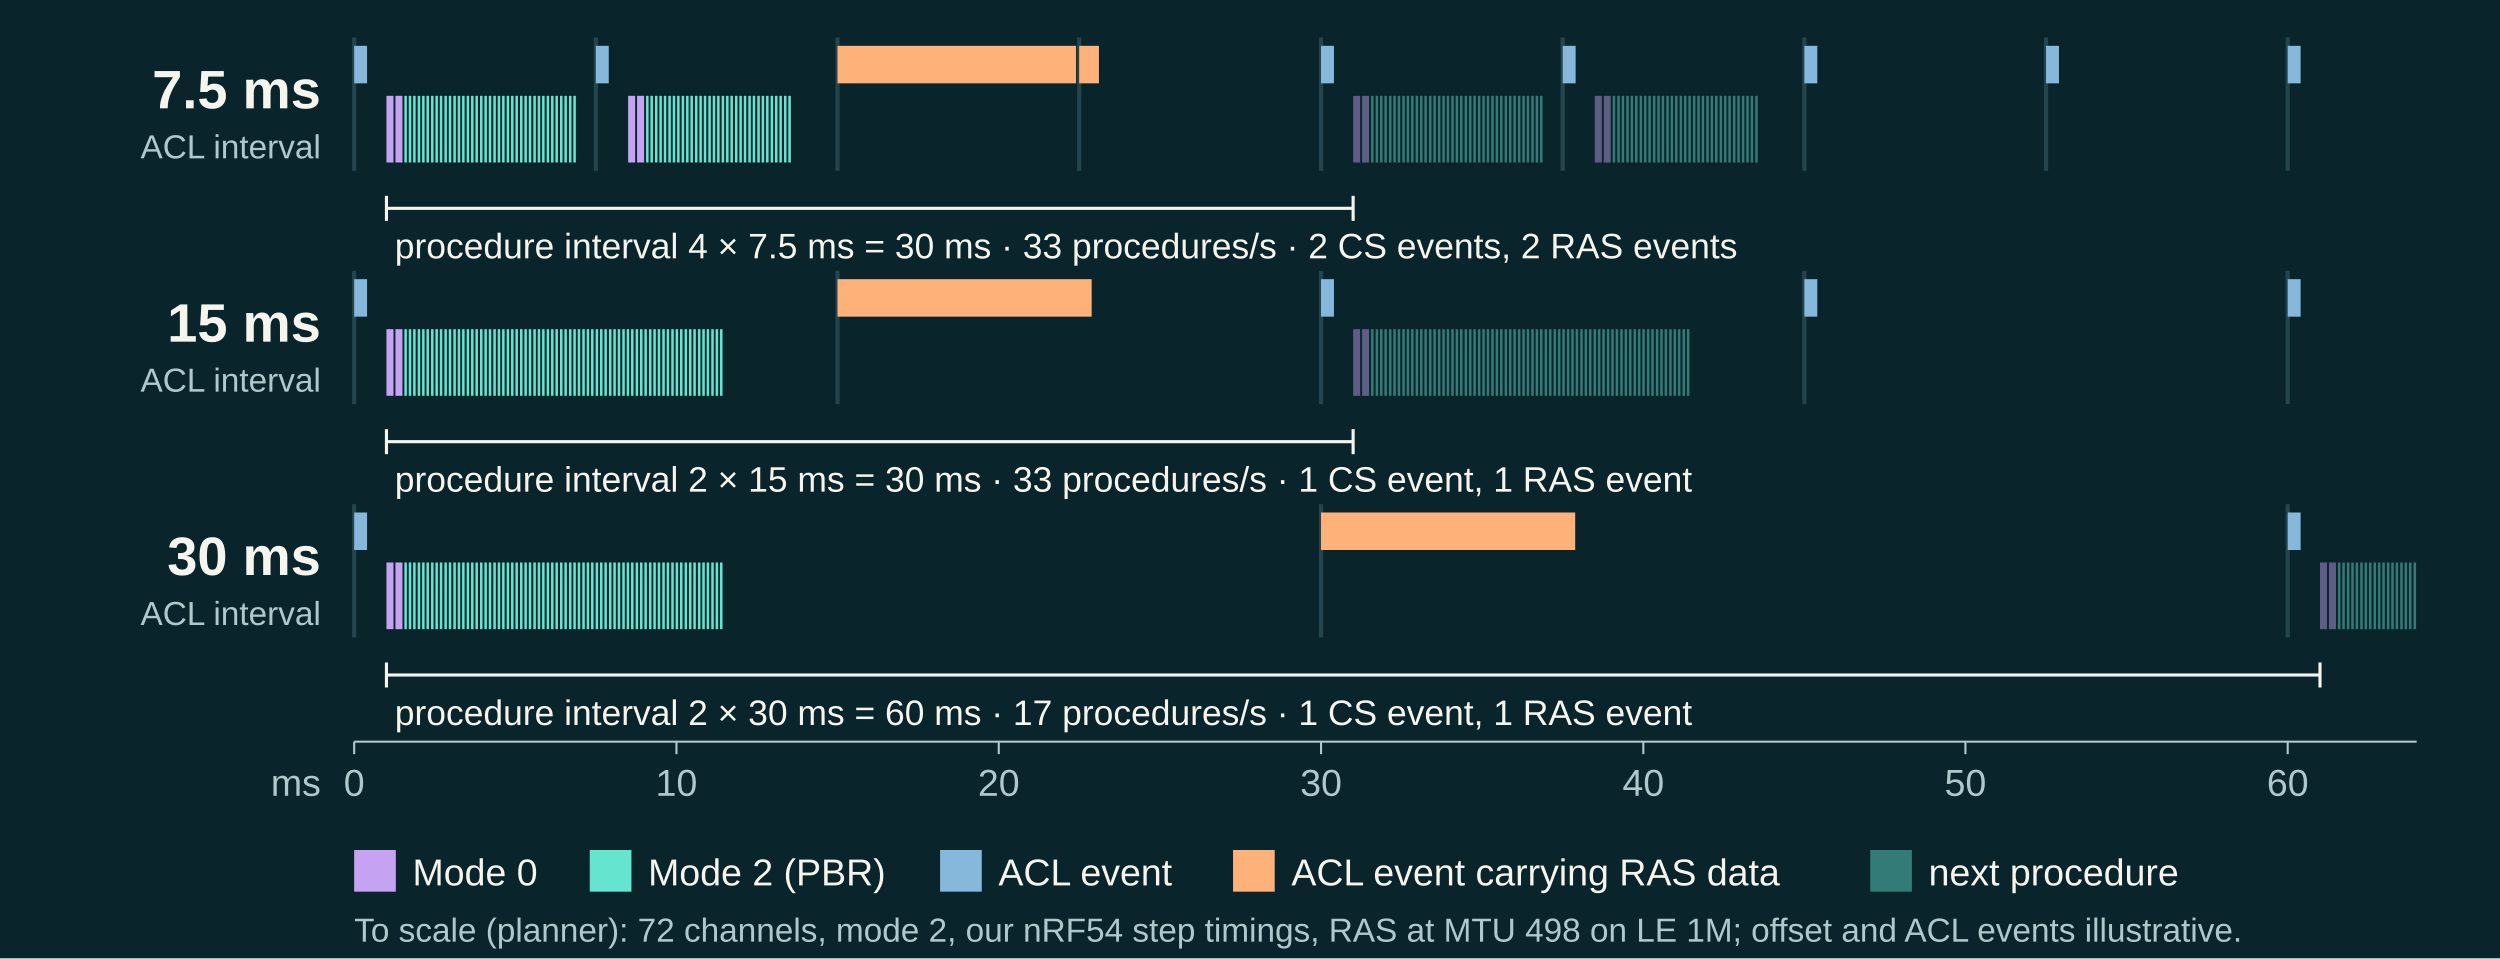
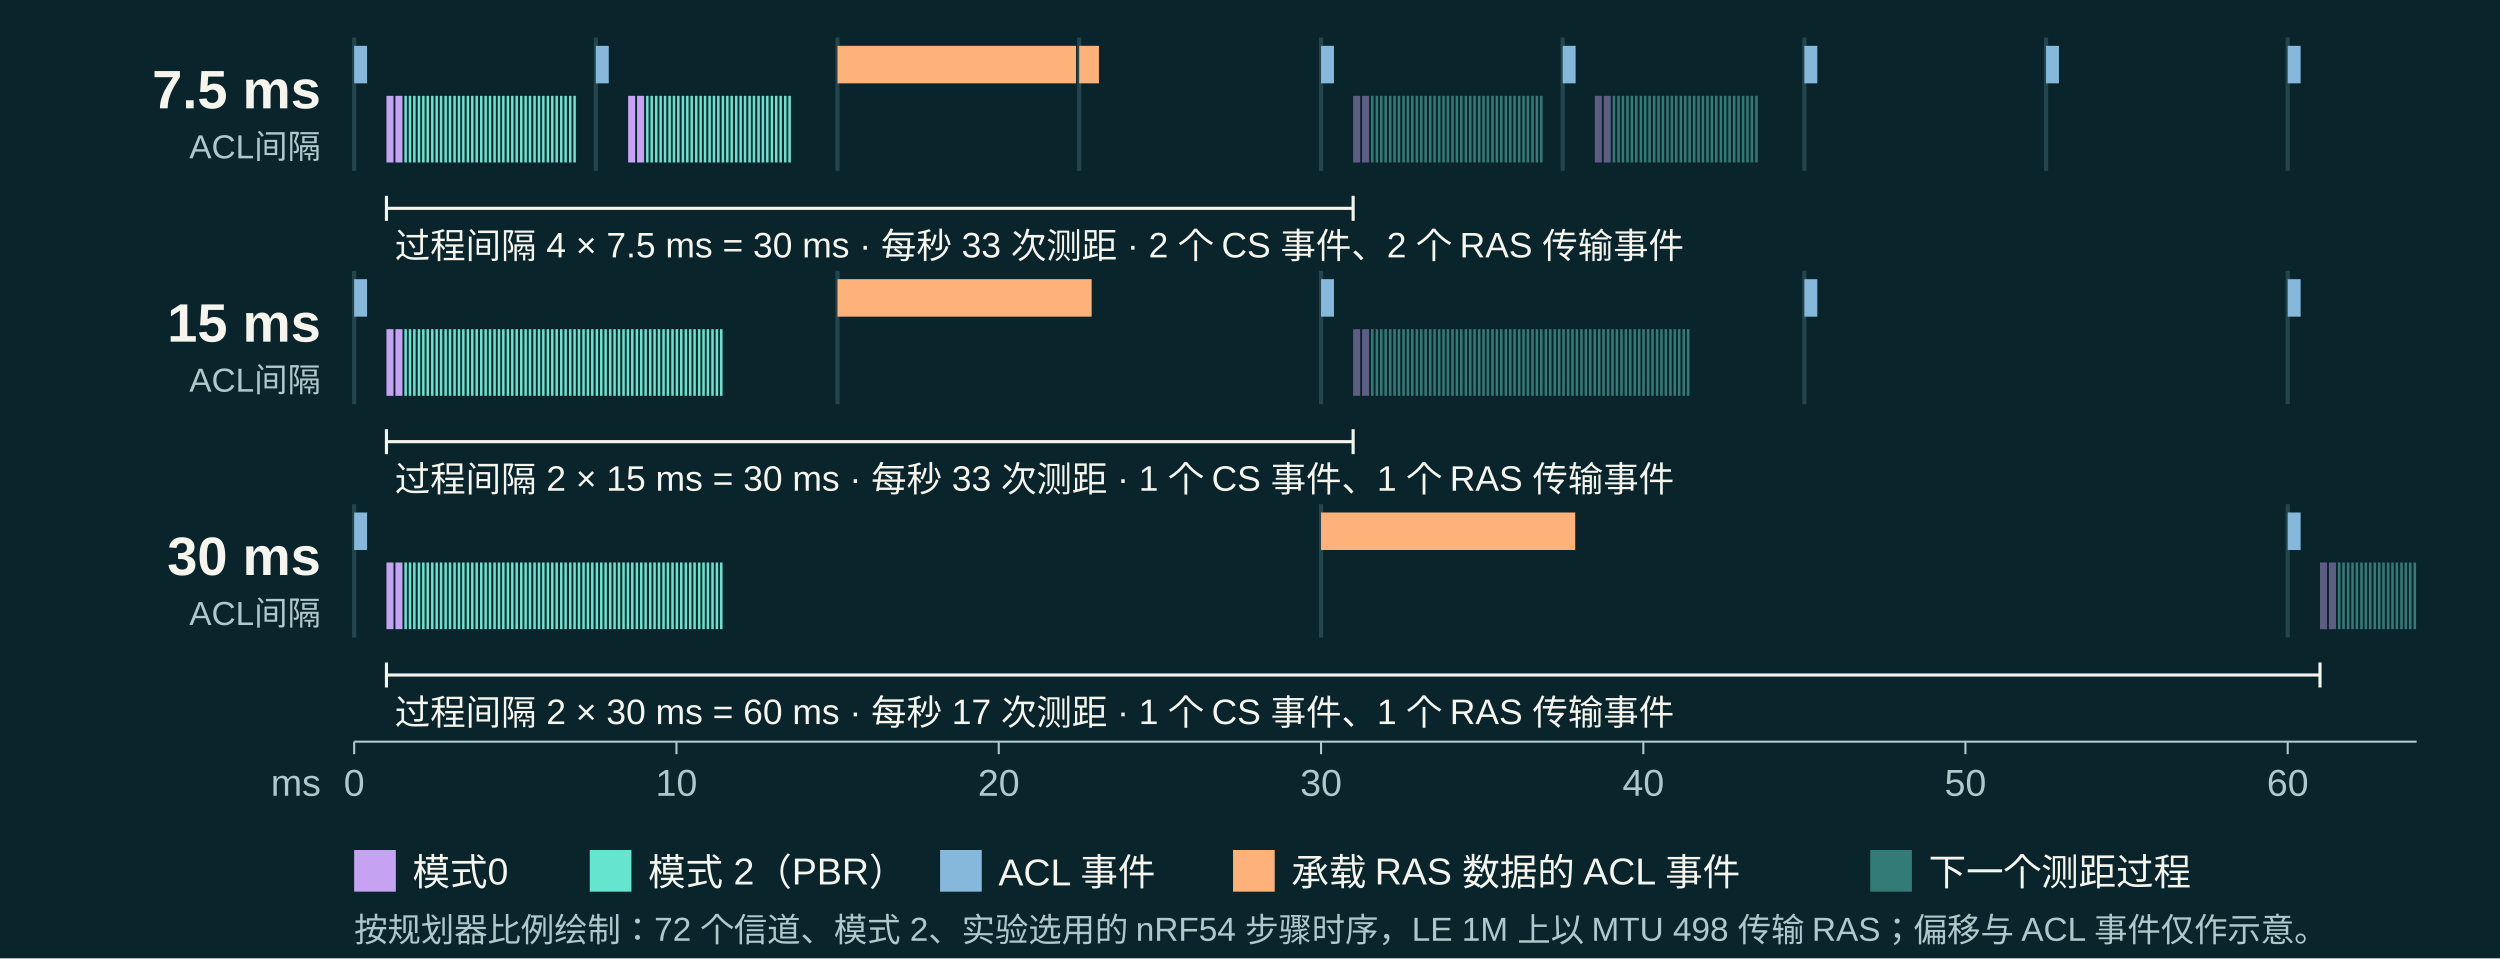
<svg xmlns="http://www.w3.org/2000/svg" width="1200" height="460" viewBox="0 0 1200 460" font-family="Arial, Helvetica, sans-serif">
  <rect width="100%" height="100%" fill="#09242b" />
  <text x="154" y="52" text-anchor="end" font-size="26" font-weight="bold" fill="#f5f5ed">7.5 ms</text>
-   <text x="154" y="76" text-anchor="end" font-size="16" fill="#afc8cb">ACL interval</text>
+   <text x="154" y="76" text-anchor="end" font-size="16" fill="#afc8cb">ACL间隔</text>
  <line x1="170.0" y1="18" x2="170.0" y2="82" stroke="#24454d" stroke-width="2" />
  <rect x="170.0" y="22" width="6.2" height="18" fill="#86b8dc" />
  <line x1="286.0" y1="18" x2="286.0" y2="82" stroke="#24454d" stroke-width="2" />
  <rect x="286.0" y="22" width="6.2" height="18" fill="#86b8dc" />
  <line x1="402.0" y1="18" x2="402.0" y2="82" stroke="#24454d" stroke-width="2" />
  <rect x="402.0" y="22" width="114.5" height="18" fill="#ffb17a" />
  <line x1="518.0" y1="18" x2="518.0" y2="82" stroke="#24454d" stroke-width="2" />
  <rect x="518.0" y="22" width="9.5" height="18" fill="#ffb17a" />
  <line x1="634.1" y1="18" x2="634.1" y2="82" stroke="#24454d" stroke-width="2" />
  <rect x="634.1" y="22" width="6.2" height="18" fill="#86b8dc" />
  <line x1="750.1" y1="18" x2="750.1" y2="82" stroke="#24454d" stroke-width="2" />
  <rect x="750.1" y="22" width="6.2" height="18" fill="#86b8dc" />
  <line x1="866.1" y1="18" x2="866.1" y2="82" stroke="#24454d" stroke-width="2" />
  <rect x="866.1" y="22" width="6.2" height="18" fill="#86b8dc" />
  <line x1="982.1" y1="18" x2="982.1" y2="82" stroke="#24454d" stroke-width="2" />
  <rect x="982.1" y="22" width="6.2" height="18" fill="#86b8dc" />
  <line x1="1098.1" y1="18" x2="1098.1" y2="82" stroke="#24454d" stroke-width="2" />
  <rect x="1098.1" y="22" width="6.2" height="18" fill="#86b8dc" />
  <rect x="185.5" y="46" width="3.37" height="32" fill="#c5a3f2" opacity="1" />
  <rect x="189.8" y="46" width="3.37" height="32" fill="#c5a3f2" opacity="1" />
  <rect x="194.1" y="46" width="1.21" height="32" fill="#65e4d0" opacity="1" />
  <rect x="196.2" y="46" width="1.21" height="32" fill="#65e4d0" opacity="1" />
  <rect x="198.3" y="46" width="1.21" height="32" fill="#65e4d0" opacity="1" />
  <rect x="200.5" y="46" width="1.21" height="32" fill="#65e4d0" opacity="1" />
  <rect x="202.6" y="46" width="1.21" height="32" fill="#65e4d0" opacity="1" />
  <rect x="204.7" y="46" width="1.21" height="32" fill="#65e4d0" opacity="1" />
  <rect x="206.9" y="46" width="1.21" height="32" fill="#65e4d0" opacity="1" />
  <rect x="209.0" y="46" width="1.21" height="32" fill="#65e4d0" opacity="1" />
  <rect x="211.1" y="46" width="1.21" height="32" fill="#65e4d0" opacity="1" />
  <rect x="213.3" y="46" width="1.21" height="32" fill="#65e4d0" opacity="1" />
  <rect x="215.4" y="46" width="1.21" height="32" fill="#65e4d0" opacity="1" />
  <rect x="217.6" y="46" width="1.21" height="32" fill="#65e4d0" opacity="1" />
  <rect x="219.7" y="46" width="1.21" height="32" fill="#65e4d0" opacity="1" />
  <rect x="221.8" y="46" width="1.21" height="32" fill="#65e4d0" opacity="1" />
  <rect x="224.0" y="46" width="1.21" height="32" fill="#65e4d0" opacity="1" />
  <rect x="226.1" y="46" width="1.21" height="32" fill="#65e4d0" opacity="1" />
  <rect x="228.2" y="46" width="1.21" height="32" fill="#65e4d0" opacity="1" />
  <rect x="230.4" y="46" width="1.21" height="32" fill="#65e4d0" opacity="1" />
  <rect x="232.5" y="46" width="1.21" height="32" fill="#65e4d0" opacity="1" />
  <rect x="234.6" y="46" width="1.21" height="32" fill="#65e4d0" opacity="1" />
  <rect x="236.8" y="46" width="1.21" height="32" fill="#65e4d0" opacity="1" />
  <rect x="238.9" y="46" width="1.21" height="32" fill="#65e4d0" opacity="1" />
  <rect x="241.0" y="46" width="1.21" height="32" fill="#65e4d0" opacity="1" />
  <rect x="243.2" y="46" width="1.21" height="32" fill="#65e4d0" opacity="1" />
  <rect x="245.3" y="46" width="1.21" height="32" fill="#65e4d0" opacity="1" />
  <rect x="247.4" y="46" width="1.21" height="32" fill="#65e4d0" opacity="1" />
  <rect x="249.6" y="46" width="1.21" height="32" fill="#65e4d0" opacity="1" />
  <rect x="251.7" y="46" width="1.21" height="32" fill="#65e4d0" opacity="1" />
  <rect x="253.8" y="46" width="1.21" height="32" fill="#65e4d0" opacity="1" />
  <rect x="256.0" y="46" width="1.21" height="32" fill="#65e4d0" opacity="1" />
  <rect x="258.1" y="46" width="1.21" height="32" fill="#65e4d0" opacity="1" />
  <rect x="260.2" y="46" width="1.21" height="32" fill="#65e4d0" opacity="1" />
  <rect x="262.4" y="46" width="1.21" height="32" fill="#65e4d0" opacity="1" />
  <rect x="264.5" y="46" width="1.21" height="32" fill="#65e4d0" opacity="1" />
  <rect x="266.6" y="46" width="1.21" height="32" fill="#65e4d0" opacity="1" />
  <rect x="268.8" y="46" width="1.21" height="32" fill="#65e4d0" opacity="1" />
  <rect x="270.9" y="46" width="1.21" height="32" fill="#65e4d0" opacity="1" />
  <rect x="273.1" y="46" width="1.21" height="32" fill="#65e4d0" opacity="1" />
  <rect x="275.2" y="46" width="1.21" height="32" fill="#65e4d0" opacity="1" />
  <rect x="301.5" y="46" width="3.37" height="32" fill="#c5a3f2" opacity="1" />
  <rect x="305.8" y="46" width="3.37" height="32" fill="#c5a3f2" opacity="1" />
  <rect x="310.1" y="46" width="1.21" height="32" fill="#65e4d0" opacity="1" />
  <rect x="312.2" y="46" width="1.21" height="32" fill="#65e4d0" opacity="1" />
  <rect x="314.4" y="46" width="1.21" height="32" fill="#65e4d0" opacity="1" />
  <rect x="316.5" y="46" width="1.21" height="32" fill="#65e4d0" opacity="1" />
  <rect x="318.6" y="46" width="1.21" height="32" fill="#65e4d0" opacity="1" />
  <rect x="320.8" y="46" width="1.21" height="32" fill="#65e4d0" opacity="1" />
  <rect x="322.9" y="46" width="1.21" height="32" fill="#65e4d0" opacity="1" />
  <rect x="325.0" y="46" width="1.21" height="32" fill="#65e4d0" opacity="1" />
  <rect x="327.2" y="46" width="1.21" height="32" fill="#65e4d0" opacity="1" />
  <rect x="329.3" y="46" width="1.21" height="32" fill="#65e4d0" opacity="1" />
  <rect x="331.4" y="46" width="1.21" height="32" fill="#65e4d0" opacity="1" />
  <rect x="333.6" y="46" width="1.21" height="32" fill="#65e4d0" opacity="1" />
  <rect x="335.7" y="46" width="1.21" height="32" fill="#65e4d0" opacity="1" />
  <rect x="337.8" y="46" width="1.21" height="32" fill="#65e4d0" opacity="1" />
  <rect x="340.0" y="46" width="1.21" height="32" fill="#65e4d0" opacity="1" />
  <rect x="342.1" y="46" width="1.21" height="32" fill="#65e4d0" opacity="1" />
  <rect x="344.2" y="46" width="1.21" height="32" fill="#65e4d0" opacity="1" />
  <rect x="346.4" y="46" width="1.21" height="32" fill="#65e4d0" opacity="1" />
  <rect x="348.5" y="46" width="1.21" height="32" fill="#65e4d0" opacity="1" />
  <rect x="350.6" y="46" width="1.21" height="32" fill="#65e4d0" opacity="1" />
  <rect x="352.8" y="46" width="1.21" height="32" fill="#65e4d0" opacity="1" />
  <rect x="354.9" y="46" width="1.21" height="32" fill="#65e4d0" opacity="1" />
  <rect x="357.0" y="46" width="1.21" height="32" fill="#65e4d0" opacity="1" />
  <rect x="359.2" y="46" width="1.21" height="32" fill="#65e4d0" opacity="1" />
  <rect x="361.3" y="46" width="1.21" height="32" fill="#65e4d0" opacity="1" />
  <rect x="363.5" y="46" width="1.21" height="32" fill="#65e4d0" opacity="1" />
  <rect x="365.6" y="46" width="1.21" height="32" fill="#65e4d0" opacity="1" />
  <rect x="367.7" y="46" width="1.21" height="32" fill="#65e4d0" opacity="1" />
  <rect x="369.9" y="46" width="1.21" height="32" fill="#65e4d0" opacity="1" />
  <rect x="372.0" y="46" width="1.21" height="32" fill="#65e4d0" opacity="1" />
  <rect x="374.1" y="46" width="1.21" height="32" fill="#65e4d0" opacity="1" />
  <rect x="376.3" y="46" width="1.21" height="32" fill="#65e4d0" opacity="1" />
  <rect x="378.4" y="46" width="1.21" height="32" fill="#65e4d0" opacity="1" />
  <rect x="649.5" y="46" width="3.37" height="32" fill="#c5a3f2" opacity="0.45" />
  <rect x="653.8" y="46" width="3.37" height="32" fill="#c5a3f2" opacity="0.45" />
  <rect x="658.1" y="46" width="1.21" height="32" fill="#65e4d0" opacity="0.45" />
  <rect x="660.3" y="46" width="1.21" height="32" fill="#65e4d0" opacity="0.45" />
  <rect x="662.4" y="46" width="1.21" height="32" fill="#65e4d0" opacity="0.45" />
  <rect x="664.5" y="46" width="1.21" height="32" fill="#65e4d0" opacity="0.45" />
  <rect x="666.7" y="46" width="1.21" height="32" fill="#65e4d0" opacity="0.45" />
  <rect x="668.8" y="46" width="1.21" height="32" fill="#65e4d0" opacity="0.45" />
  <rect x="670.9" y="46" width="1.21" height="32" fill="#65e4d0" opacity="0.45" />
  <rect x="673.1" y="46" width="1.21" height="32" fill="#65e4d0" opacity="0.45" />
  <rect x="675.2" y="46" width="1.21" height="32" fill="#65e4d0" opacity="0.45" />
  <rect x="677.3" y="46" width="1.21" height="32" fill="#65e4d0" opacity="0.45" />
  <rect x="679.5" y="46" width="1.21" height="32" fill="#65e4d0" opacity="0.45" />
  <rect x="681.6" y="46" width="1.21" height="32" fill="#65e4d0" opacity="0.45" />
  <rect x="683.7" y="46" width="1.21" height="32" fill="#65e4d0" opacity="0.45" />
  <rect x="685.9" y="46" width="1.21" height="32" fill="#65e4d0" opacity="0.45" />
  <rect x="688.0" y="46" width="1.21" height="32" fill="#65e4d0" opacity="0.45" />
  <rect x="690.2" y="46" width="1.21" height="32" fill="#65e4d0" opacity="0.45" />
  <rect x="692.3" y="46" width="1.21" height="32" fill="#65e4d0" opacity="0.45" />
  <rect x="694.4" y="46" width="1.21" height="32" fill="#65e4d0" opacity="0.45" />
  <rect x="696.6" y="46" width="1.21" height="32" fill="#65e4d0" opacity="0.45" />
  <rect x="698.7" y="46" width="1.21" height="32" fill="#65e4d0" opacity="0.45" />
  <rect x="700.8" y="46" width="1.21" height="32" fill="#65e4d0" opacity="0.45" />
  <rect x="703.0" y="46" width="1.21" height="32" fill="#65e4d0" opacity="0.45" />
  <rect x="705.1" y="46" width="1.21" height="32" fill="#65e4d0" opacity="0.45" />
  <rect x="707.2" y="46" width="1.21" height="32" fill="#65e4d0" opacity="0.45" />
  <rect x="709.4" y="46" width="1.21" height="32" fill="#65e4d0" opacity="0.45" />
  <rect x="711.5" y="46" width="1.21" height="32" fill="#65e4d0" opacity="0.45" />
  <rect x="713.6" y="46" width="1.21" height="32" fill="#65e4d0" opacity="0.45" />
  <rect x="715.8" y="46" width="1.21" height="32" fill="#65e4d0" opacity="0.45" />
  <rect x="717.9" y="46" width="1.21" height="32" fill="#65e4d0" opacity="0.45" />
  <rect x="720.0" y="46" width="1.21" height="32" fill="#65e4d0" opacity="0.45" />
  <rect x="722.2" y="46" width="1.21" height="32" fill="#65e4d0" opacity="0.45" />
  <rect x="724.3" y="46" width="1.21" height="32" fill="#65e4d0" opacity="0.45" />
  <rect x="726.4" y="46" width="1.21" height="32" fill="#65e4d0" opacity="0.45" />
  <rect x="728.6" y="46" width="1.21" height="32" fill="#65e4d0" opacity="0.45" />
  <rect x="730.7" y="46" width="1.21" height="32" fill="#65e4d0" opacity="0.45" />
  <rect x="732.8" y="46" width="1.21" height="32" fill="#65e4d0" opacity="0.45" />
  <rect x="735.0" y="46" width="1.21" height="32" fill="#65e4d0" opacity="0.45" />
  <rect x="737.1" y="46" width="1.21" height="32" fill="#65e4d0" opacity="0.45" />
  <rect x="739.2" y="46" width="1.21" height="32" fill="#65e4d0" opacity="0.45" />
  <rect x="765.5" y="46" width="3.37" height="32" fill="#c5a3f2" opacity="0.45" />
  <rect x="769.8" y="46" width="3.37" height="32" fill="#c5a3f2" opacity="0.45" />
  <rect x="774.1" y="46" width="1.21" height="32" fill="#65e4d0" opacity="0.45" />
  <rect x="776.3" y="46" width="1.21" height="32" fill="#65e4d0" opacity="0.45" />
  <rect x="778.4" y="46" width="1.21" height="32" fill="#65e4d0" opacity="0.45" />
  <rect x="780.6" y="46" width="1.21" height="32" fill="#65e4d0" opacity="0.45" />
  <rect x="782.7" y="46" width="1.21" height="32" fill="#65e4d0" opacity="0.45" />
  <rect x="784.8" y="46" width="1.21" height="32" fill="#65e4d0" opacity="0.45" />
  <rect x="787.0" y="46" width="1.21" height="32" fill="#65e4d0" opacity="0.45" />
  <rect x="789.1" y="46" width="1.21" height="32" fill="#65e4d0" opacity="0.45" />
  <rect x="791.2" y="46" width="1.21" height="32" fill="#65e4d0" opacity="0.45" />
  <rect x="793.4" y="46" width="1.21" height="32" fill="#65e4d0" opacity="0.45" />
  <rect x="795.5" y="46" width="1.21" height="32" fill="#65e4d0" opacity="0.45" />
  <rect x="797.6" y="46" width="1.21" height="32" fill="#65e4d0" opacity="0.45" />
  <rect x="799.8" y="46" width="1.21" height="32" fill="#65e4d0" opacity="0.45" />
  <rect x="801.9" y="46" width="1.21" height="32" fill="#65e4d0" opacity="0.45" />
  <rect x="804.0" y="46" width="1.21" height="32" fill="#65e4d0" opacity="0.45" />
  <rect x="806.2" y="46" width="1.21" height="32" fill="#65e4d0" opacity="0.45" />
  <rect x="808.3" y="46" width="1.21" height="32" fill="#65e4d0" opacity="0.45" />
  <rect x="810.4" y="46" width="1.21" height="32" fill="#65e4d0" opacity="0.45" />
  <rect x="812.6" y="46" width="1.21" height="32" fill="#65e4d0" opacity="0.45" />
  <rect x="814.7" y="46" width="1.21" height="32" fill="#65e4d0" opacity="0.45" />
  <rect x="816.8" y="46" width="1.21" height="32" fill="#65e4d0" opacity="0.45" />
  <rect x="819.0" y="46" width="1.21" height="32" fill="#65e4d0" opacity="0.45" />
  <rect x="821.1" y="46" width="1.21" height="32" fill="#65e4d0" opacity="0.45" />
  <rect x="823.2" y="46" width="1.21" height="32" fill="#65e4d0" opacity="0.45" />
  <rect x="825.4" y="46" width="1.21" height="32" fill="#65e4d0" opacity="0.45" />
  <rect x="827.5" y="46" width="1.21" height="32" fill="#65e4d0" opacity="0.45" />
  <rect x="829.6" y="46" width="1.21" height="32" fill="#65e4d0" opacity="0.45" />
  <rect x="831.8" y="46" width="1.21" height="32" fill="#65e4d0" opacity="0.45" />
  <rect x="833.9" y="46" width="1.21" height="32" fill="#65e4d0" opacity="0.45" />
  <rect x="836.1" y="46" width="1.21" height="32" fill="#65e4d0" opacity="0.45" />
  <rect x="838.2" y="46" width="1.21" height="32" fill="#65e4d0" opacity="0.45" />
  <rect x="840.3" y="46" width="1.21" height="32" fill="#65e4d0" opacity="0.45" />
  <rect x="842.5" y="46" width="1.21" height="32" fill="#65e4d0" opacity="0.45" />
  <line x1="185.5" y1="100" x2="649.5" y2="100" stroke="#f5f5ed" stroke-width="1.5" />
  <line x1="185.5" y1="94" x2="185.5" y2="106" stroke="#f5f5ed" stroke-width="1.5" />
  <line x1="649.5" y1="94" x2="649.5" y2="106" stroke="#f5f5ed" stroke-width="1.5" />
-   <text x="189.5" y="124" font-size="17" fill="#f5f5ed">procedure interval 4 × 7.5 ms = 30 ms · 33 procedures/s · 2 CS events, 2 RAS events</text>
+   <text x="189.5" y="124" font-size="17" fill="#f5f5ed">过程间隔 4 × 7.5 ms = 30 ms · 每秒 33 次测距 · 2 个 CS 事件、2 个 RAS 传输事件</text>
  <text x="154" y="164" text-anchor="end" font-size="26" font-weight="bold" fill="#f5f5ed">15 ms</text>
-   <text x="154" y="188" text-anchor="end" font-size="16" fill="#afc8cb">ACL interval</text>
+   <text x="154" y="188" text-anchor="end" font-size="16" fill="#afc8cb">ACL间隔</text>
  <line x1="170.0" y1="130" x2="170.0" y2="194" stroke="#24454d" stroke-width="2" />
  <rect x="170.0" y="134" width="6.2" height="18" fill="#86b8dc" />
  <line x1="402.0" y1="130" x2="402.0" y2="194" stroke="#24454d" stroke-width="2" />
  <rect x="402.0" y="134" width="122.0" height="18" fill="#ffb17a" />
  <line x1="634.1" y1="130" x2="634.1" y2="194" stroke="#24454d" stroke-width="2" />
  <rect x="634.1" y="134" width="6.2" height="18" fill="#86b8dc" />
  <line x1="866.1" y1="130" x2="866.1" y2="194" stroke="#24454d" stroke-width="2" />
  <rect x="866.1" y="134" width="6.2" height="18" fill="#86b8dc" />
  <line x1="1098.1" y1="130" x2="1098.1" y2="194" stroke="#24454d" stroke-width="2" />
  <rect x="1098.1" y="134" width="6.2" height="18" fill="#86b8dc" />
  <rect x="185.5" y="158" width="3.37" height="32" fill="#c5a3f2" opacity="1" />
  <rect x="189.8" y="158" width="3.37" height="32" fill="#c5a3f2" opacity="1" />
  <rect x="194.1" y="158" width="1.21" height="32" fill="#65e4d0" opacity="1" />
  <rect x="196.2" y="158" width="1.21" height="32" fill="#65e4d0" opacity="1" />
  <rect x="198.3" y="158" width="1.21" height="32" fill="#65e4d0" opacity="1" />
  <rect x="200.5" y="158" width="1.21" height="32" fill="#65e4d0" opacity="1" />
  <rect x="202.6" y="158" width="1.21" height="32" fill="#65e4d0" opacity="1" />
  <rect x="204.7" y="158" width="1.21" height="32" fill="#65e4d0" opacity="1" />
  <rect x="206.9" y="158" width="1.21" height="32" fill="#65e4d0" opacity="1" />
  <rect x="209.0" y="158" width="1.21" height="32" fill="#65e4d0" opacity="1" />
  <rect x="211.1" y="158" width="1.21" height="32" fill="#65e4d0" opacity="1" />
  <rect x="213.3" y="158" width="1.21" height="32" fill="#65e4d0" opacity="1" />
  <rect x="215.4" y="158" width="1.21" height="32" fill="#65e4d0" opacity="1" />
  <rect x="217.6" y="158" width="1.21" height="32" fill="#65e4d0" opacity="1" />
  <rect x="219.7" y="158" width="1.21" height="32" fill="#65e4d0" opacity="1" />
  <rect x="221.8" y="158" width="1.21" height="32" fill="#65e4d0" opacity="1" />
  <rect x="224.0" y="158" width="1.21" height="32" fill="#65e4d0" opacity="1" />
  <rect x="226.1" y="158" width="1.21" height="32" fill="#65e4d0" opacity="1" />
  <rect x="228.2" y="158" width="1.21" height="32" fill="#65e4d0" opacity="1" />
  <rect x="230.4" y="158" width="1.21" height="32" fill="#65e4d0" opacity="1" />
  <rect x="232.5" y="158" width="1.21" height="32" fill="#65e4d0" opacity="1" />
  <rect x="234.6" y="158" width="1.21" height="32" fill="#65e4d0" opacity="1" />
  <rect x="236.8" y="158" width="1.21" height="32" fill="#65e4d0" opacity="1" />
  <rect x="238.9" y="158" width="1.21" height="32" fill="#65e4d0" opacity="1" />
  <rect x="241.0" y="158" width="1.21" height="32" fill="#65e4d0" opacity="1" />
  <rect x="243.2" y="158" width="1.21" height="32" fill="#65e4d0" opacity="1" />
  <rect x="245.3" y="158" width="1.21" height="32" fill="#65e4d0" opacity="1" />
  <rect x="247.4" y="158" width="1.21" height="32" fill="#65e4d0" opacity="1" />
  <rect x="249.6" y="158" width="1.21" height="32" fill="#65e4d0" opacity="1" />
  <rect x="251.7" y="158" width="1.21" height="32" fill="#65e4d0" opacity="1" />
  <rect x="253.8" y="158" width="1.21" height="32" fill="#65e4d0" opacity="1" />
  <rect x="256.0" y="158" width="1.21" height="32" fill="#65e4d0" opacity="1" />
  <rect x="258.1" y="158" width="1.21" height="32" fill="#65e4d0" opacity="1" />
  <rect x="260.2" y="158" width="1.21" height="32" fill="#65e4d0" opacity="1" />
  <rect x="262.4" y="158" width="1.21" height="32" fill="#65e4d0" opacity="1" />
  <rect x="264.5" y="158" width="1.21" height="32" fill="#65e4d0" opacity="1" />
  <rect x="266.6" y="158" width="1.21" height="32" fill="#65e4d0" opacity="1" />
  <rect x="268.8" y="158" width="1.21" height="32" fill="#65e4d0" opacity="1" />
  <rect x="270.9" y="158" width="1.21" height="32" fill="#65e4d0" opacity="1" />
  <rect x="273.1" y="158" width="1.21" height="32" fill="#65e4d0" opacity="1" />
  <rect x="275.2" y="158" width="1.21" height="32" fill="#65e4d0" opacity="1" />
  <rect x="277.3" y="158" width="1.21" height="32" fill="#65e4d0" opacity="1" />
  <rect x="279.5" y="158" width="1.21" height="32" fill="#65e4d0" opacity="1" />
  <rect x="281.6" y="158" width="1.21" height="32" fill="#65e4d0" opacity="1" />
  <rect x="283.7" y="158" width="1.21" height="32" fill="#65e4d0" opacity="1" />
  <rect x="285.9" y="158" width="1.21" height="32" fill="#65e4d0" opacity="1" />
  <rect x="288.0" y="158" width="1.21" height="32" fill="#65e4d0" opacity="1" />
  <rect x="290.1" y="158" width="1.21" height="32" fill="#65e4d0" opacity="1" />
  <rect x="292.3" y="158" width="1.21" height="32" fill="#65e4d0" opacity="1" />
  <rect x="294.4" y="158" width="1.21" height="32" fill="#65e4d0" opacity="1" />
  <rect x="296.5" y="158" width="1.21" height="32" fill="#65e4d0" opacity="1" />
  <rect x="298.7" y="158" width="1.21" height="32" fill="#65e4d0" opacity="1" />
  <rect x="300.8" y="158" width="1.21" height="32" fill="#65e4d0" opacity="1" />
  <rect x="302.9" y="158" width="1.21" height="32" fill="#65e4d0" opacity="1" />
  <rect x="305.1" y="158" width="1.21" height="32" fill="#65e4d0" opacity="1" />
  <rect x="307.2" y="158" width="1.21" height="32" fill="#65e4d0" opacity="1" />
  <rect x="309.3" y="158" width="1.21" height="32" fill="#65e4d0" opacity="1" />
  <rect x="311.5" y="158" width="1.21" height="32" fill="#65e4d0" opacity="1" />
  <rect x="313.6" y="158" width="1.21" height="32" fill="#65e4d0" opacity="1" />
  <rect x="315.7" y="158" width="1.21" height="32" fill="#65e4d0" opacity="1" />
  <rect x="317.9" y="158" width="1.21" height="32" fill="#65e4d0" opacity="1" />
  <rect x="320.0" y="158" width="1.21" height="32" fill="#65e4d0" opacity="1" />
  <rect x="322.2" y="158" width="1.21" height="32" fill="#65e4d0" opacity="1" />
  <rect x="324.3" y="158" width="1.21" height="32" fill="#65e4d0" opacity="1" />
  <rect x="326.4" y="158" width="1.21" height="32" fill="#65e4d0" opacity="1" />
  <rect x="328.6" y="158" width="1.21" height="32" fill="#65e4d0" opacity="1" />
  <rect x="330.7" y="158" width="1.21" height="32" fill="#65e4d0" opacity="1" />
  <rect x="332.8" y="158" width="1.21" height="32" fill="#65e4d0" opacity="1" />
  <rect x="335.0" y="158" width="1.21" height="32" fill="#65e4d0" opacity="1" />
  <rect x="337.1" y="158" width="1.21" height="32" fill="#65e4d0" opacity="1" />
  <rect x="339.2" y="158" width="1.21" height="32" fill="#65e4d0" opacity="1" />
  <rect x="341.4" y="158" width="1.21" height="32" fill="#65e4d0" opacity="1" />
  <rect x="343.5" y="158" width="1.21" height="32" fill="#65e4d0" opacity="1" />
  <rect x="345.6" y="158" width="1.21" height="32" fill="#65e4d0" opacity="1" />
  <rect x="649.5" y="158" width="3.37" height="32" fill="#c5a3f2" opacity="0.45" />
  <rect x="653.8" y="158" width="3.37" height="32" fill="#c5a3f2" opacity="0.45" />
  <rect x="658.1" y="158" width="1.21" height="32" fill="#65e4d0" opacity="0.45" />
  <rect x="660.3" y="158" width="1.21" height="32" fill="#65e4d0" opacity="0.45" />
  <rect x="662.4" y="158" width="1.21" height="32" fill="#65e4d0" opacity="0.45" />
  <rect x="664.5" y="158" width="1.21" height="32" fill="#65e4d0" opacity="0.45" />
  <rect x="666.7" y="158" width="1.21" height="32" fill="#65e4d0" opacity="0.45" />
  <rect x="668.8" y="158" width="1.21" height="32" fill="#65e4d0" opacity="0.45" />
  <rect x="670.9" y="158" width="1.21" height="32" fill="#65e4d0" opacity="0.45" />
  <rect x="673.1" y="158" width="1.21" height="32" fill="#65e4d0" opacity="0.45" />
  <rect x="675.2" y="158" width="1.21" height="32" fill="#65e4d0" opacity="0.45" />
  <rect x="677.3" y="158" width="1.21" height="32" fill="#65e4d0" opacity="0.45" />
  <rect x="679.5" y="158" width="1.21" height="32" fill="#65e4d0" opacity="0.45" />
  <rect x="681.6" y="158" width="1.21" height="32" fill="#65e4d0" opacity="0.45" />
  <rect x="683.7" y="158" width="1.21" height="32" fill="#65e4d0" opacity="0.45" />
  <rect x="685.9" y="158" width="1.21" height="32" fill="#65e4d0" opacity="0.45" />
  <rect x="688.0" y="158" width="1.21" height="32" fill="#65e4d0" opacity="0.45" />
  <rect x="690.2" y="158" width="1.21" height="32" fill="#65e4d0" opacity="0.45" />
  <rect x="692.3" y="158" width="1.21" height="32" fill="#65e4d0" opacity="0.45" />
  <rect x="694.4" y="158" width="1.21" height="32" fill="#65e4d0" opacity="0.45" />
  <rect x="696.6" y="158" width="1.21" height="32" fill="#65e4d0" opacity="0.45" />
  <rect x="698.7" y="158" width="1.21" height="32" fill="#65e4d0" opacity="0.45" />
  <rect x="700.8" y="158" width="1.21" height="32" fill="#65e4d0" opacity="0.45" />
  <rect x="703.0" y="158" width="1.21" height="32" fill="#65e4d0" opacity="0.45" />
  <rect x="705.1" y="158" width="1.21" height="32" fill="#65e4d0" opacity="0.45" />
  <rect x="707.2" y="158" width="1.21" height="32" fill="#65e4d0" opacity="0.45" />
  <rect x="709.4" y="158" width="1.21" height="32" fill="#65e4d0" opacity="0.45" />
  <rect x="711.5" y="158" width="1.21" height="32" fill="#65e4d0" opacity="0.45" />
  <rect x="713.6" y="158" width="1.21" height="32" fill="#65e4d0" opacity="0.45" />
  <rect x="715.8" y="158" width="1.21" height="32" fill="#65e4d0" opacity="0.45" />
  <rect x="717.9" y="158" width="1.21" height="32" fill="#65e4d0" opacity="0.45" />
  <rect x="720.0" y="158" width="1.21" height="32" fill="#65e4d0" opacity="0.45" />
  <rect x="722.2" y="158" width="1.21" height="32" fill="#65e4d0" opacity="0.45" />
  <rect x="724.3" y="158" width="1.21" height="32" fill="#65e4d0" opacity="0.45" />
  <rect x="726.4" y="158" width="1.21" height="32" fill="#65e4d0" opacity="0.45" />
  <rect x="728.6" y="158" width="1.21" height="32" fill="#65e4d0" opacity="0.45" />
  <rect x="730.7" y="158" width="1.21" height="32" fill="#65e4d0" opacity="0.45" />
  <rect x="732.8" y="158" width="1.21" height="32" fill="#65e4d0" opacity="0.45" />
  <rect x="735.0" y="158" width="1.21" height="32" fill="#65e4d0" opacity="0.45" />
  <rect x="737.1" y="158" width="1.21" height="32" fill="#65e4d0" opacity="0.45" />
  <rect x="739.2" y="158" width="1.21" height="32" fill="#65e4d0" opacity="0.45" />
  <rect x="741.4" y="158" width="1.21" height="32" fill="#65e4d0" opacity="0.45" />
  <rect x="743.5" y="158" width="1.21" height="32" fill="#65e4d0" opacity="0.45" />
  <rect x="745.7" y="158" width="1.21" height="32" fill="#65e4d0" opacity="0.45" />
  <rect x="747.8" y="158" width="1.21" height="32" fill="#65e4d0" opacity="0.45" />
  <rect x="749.9" y="158" width="1.21" height="32" fill="#65e4d0" opacity="0.45" />
  <rect x="752.1" y="158" width="1.21" height="32" fill="#65e4d0" opacity="0.45" />
  <rect x="754.2" y="158" width="1.21" height="32" fill="#65e4d0" opacity="0.45" />
  <rect x="756.3" y="158" width="1.21" height="32" fill="#65e4d0" opacity="0.45" />
  <rect x="758.5" y="158" width="1.21" height="32" fill="#65e4d0" opacity="0.45" />
  <rect x="760.6" y="158" width="1.21" height="32" fill="#65e4d0" opacity="0.45" />
  <rect x="762.7" y="158" width="1.21" height="32" fill="#65e4d0" opacity="0.45" />
  <rect x="764.9" y="158" width="1.21" height="32" fill="#65e4d0" opacity="0.45" />
  <rect x="767.0" y="158" width="1.21" height="32" fill="#65e4d0" opacity="0.45" />
  <rect x="769.1" y="158" width="1.21" height="32" fill="#65e4d0" opacity="0.45" />
  <rect x="771.3" y="158" width="1.21" height="32" fill="#65e4d0" opacity="0.45" />
  <rect x="773.4" y="158" width="1.21" height="32" fill="#65e4d0" opacity="0.45" />
  <rect x="775.5" y="158" width="1.21" height="32" fill="#65e4d0" opacity="0.45" />
  <rect x="777.7" y="158" width="1.21" height="32" fill="#65e4d0" opacity="0.45" />
  <rect x="779.8" y="158" width="1.21" height="32" fill="#65e4d0" opacity="0.45" />
  <rect x="781.9" y="158" width="1.21" height="32" fill="#65e4d0" opacity="0.45" />
  <rect x="784.1" y="158" width="1.21" height="32" fill="#65e4d0" opacity="0.45" />
  <rect x="786.2" y="158" width="1.21" height="32" fill="#65e4d0" opacity="0.45" />
  <rect x="788.3" y="158" width="1.21" height="32" fill="#65e4d0" opacity="0.45" />
  <rect x="790.5" y="158" width="1.21" height="32" fill="#65e4d0" opacity="0.45" />
  <rect x="792.6" y="158" width="1.21" height="32" fill="#65e4d0" opacity="0.45" />
  <rect x="794.8" y="158" width="1.21" height="32" fill="#65e4d0" opacity="0.45" />
  <rect x="796.9" y="158" width="1.21" height="32" fill="#65e4d0" opacity="0.45" />
  <rect x="799.0" y="158" width="1.21" height="32" fill="#65e4d0" opacity="0.45" />
  <rect x="801.2" y="158" width="1.21" height="32" fill="#65e4d0" opacity="0.45" />
  <rect x="803.3" y="158" width="1.21" height="32" fill="#65e4d0" opacity="0.45" />
  <rect x="805.4" y="158" width="1.21" height="32" fill="#65e4d0" opacity="0.45" />
  <rect x="807.6" y="158" width="1.21" height="32" fill="#65e4d0" opacity="0.45" />
  <rect x="809.7" y="158" width="1.21" height="32" fill="#65e4d0" opacity="0.45" />
  <line x1="185.5" y1="212" x2="649.5" y2="212" stroke="#f5f5ed" stroke-width="1.5" />
  <line x1="185.5" y1="206" x2="185.5" y2="218" stroke="#f5f5ed" stroke-width="1.5" />
  <line x1="649.5" y1="206" x2="649.5" y2="218" stroke="#f5f5ed" stroke-width="1.5" />
-   <text x="189.5" y="236" font-size="17" fill="#f5f5ed">procedure interval 2 × 15 ms = 30 ms · 33 procedures/s · 1 CS event, 1 RAS event</text>
+   <text x="189.5" y="236" font-size="17" fill="#f5f5ed">过程间隔 2 × 15 ms = 30 ms · 每秒 33 次测距 · 1 个 CS 事件、1 个 RAS 传输事件</text>
  <text x="154" y="276" text-anchor="end" font-size="26" font-weight="bold" fill="#f5f5ed">30 ms</text>
-   <text x="154" y="300" text-anchor="end" font-size="16" fill="#afc8cb">ACL interval</text>
+   <text x="154" y="300" text-anchor="end" font-size="16" fill="#afc8cb">ACL间隔</text>
  <line x1="170.0" y1="242" x2="170.0" y2="306" stroke="#24454d" stroke-width="2" />
  <rect x="170.0" y="246" width="6.2" height="18" fill="#86b8dc" />
  <line x1="634.1" y1="242" x2="634.1" y2="306" stroke="#24454d" stroke-width="2" />
  <rect x="634.1" y="246" width="122.0" height="18" fill="#ffb17a" />
  <line x1="1098.1" y1="242" x2="1098.1" y2="306" stroke="#24454d" stroke-width="2" />
  <rect x="1098.1" y="246" width="6.2" height="18" fill="#86b8dc" />
  <rect x="185.5" y="270" width="3.37" height="32" fill="#c5a3f2" opacity="1" />
  <rect x="189.8" y="270" width="3.37" height="32" fill="#c5a3f2" opacity="1" />
  <rect x="194.1" y="270" width="1.21" height="32" fill="#65e4d0" opacity="1" />
  <rect x="196.2" y="270" width="1.21" height="32" fill="#65e4d0" opacity="1" />
  <rect x="198.3" y="270" width="1.21" height="32" fill="#65e4d0" opacity="1" />
  <rect x="200.5" y="270" width="1.21" height="32" fill="#65e4d0" opacity="1" />
  <rect x="202.6" y="270" width="1.21" height="32" fill="#65e4d0" opacity="1" />
  <rect x="204.7" y="270" width="1.21" height="32" fill="#65e4d0" opacity="1" />
  <rect x="206.9" y="270" width="1.21" height="32" fill="#65e4d0" opacity="1" />
  <rect x="209.0" y="270" width="1.21" height="32" fill="#65e4d0" opacity="1" />
  <rect x="211.1" y="270" width="1.21" height="32" fill="#65e4d0" opacity="1" />
  <rect x="213.3" y="270" width="1.21" height="32" fill="#65e4d0" opacity="1" />
  <rect x="215.4" y="270" width="1.21" height="32" fill="#65e4d0" opacity="1" />
  <rect x="217.6" y="270" width="1.21" height="32" fill="#65e4d0" opacity="1" />
  <rect x="219.7" y="270" width="1.21" height="32" fill="#65e4d0" opacity="1" />
  <rect x="221.8" y="270" width="1.21" height="32" fill="#65e4d0" opacity="1" />
  <rect x="224.0" y="270" width="1.21" height="32" fill="#65e4d0" opacity="1" />
  <rect x="226.1" y="270" width="1.21" height="32" fill="#65e4d0" opacity="1" />
  <rect x="228.2" y="270" width="1.21" height="32" fill="#65e4d0" opacity="1" />
  <rect x="230.4" y="270" width="1.21" height="32" fill="#65e4d0" opacity="1" />
  <rect x="232.5" y="270" width="1.21" height="32" fill="#65e4d0" opacity="1" />
  <rect x="234.6" y="270" width="1.21" height="32" fill="#65e4d0" opacity="1" />
  <rect x="236.8" y="270" width="1.21" height="32" fill="#65e4d0" opacity="1" />
  <rect x="238.9" y="270" width="1.21" height="32" fill="#65e4d0" opacity="1" />
  <rect x="241.0" y="270" width="1.21" height="32" fill="#65e4d0" opacity="1" />
  <rect x="243.2" y="270" width="1.21" height="32" fill="#65e4d0" opacity="1" />
  <rect x="245.3" y="270" width="1.21" height="32" fill="#65e4d0" opacity="1" />
  <rect x="247.4" y="270" width="1.21" height="32" fill="#65e4d0" opacity="1" />
  <rect x="249.6" y="270" width="1.21" height="32" fill="#65e4d0" opacity="1" />
  <rect x="251.7" y="270" width="1.21" height="32" fill="#65e4d0" opacity="1" />
  <rect x="253.8" y="270" width="1.21" height="32" fill="#65e4d0" opacity="1" />
  <rect x="256.0" y="270" width="1.21" height="32" fill="#65e4d0" opacity="1" />
  <rect x="258.1" y="270" width="1.21" height="32" fill="#65e4d0" opacity="1" />
  <rect x="260.2" y="270" width="1.21" height="32" fill="#65e4d0" opacity="1" />
  <rect x="262.4" y="270" width="1.21" height="32" fill="#65e4d0" opacity="1" />
  <rect x="264.5" y="270" width="1.21" height="32" fill="#65e4d0" opacity="1" />
  <rect x="266.6" y="270" width="1.21" height="32" fill="#65e4d0" opacity="1" />
  <rect x="268.8" y="270" width="1.21" height="32" fill="#65e4d0" opacity="1" />
  <rect x="270.9" y="270" width="1.21" height="32" fill="#65e4d0" opacity="1" />
  <rect x="273.1" y="270" width="1.21" height="32" fill="#65e4d0" opacity="1" />
  <rect x="275.2" y="270" width="1.21" height="32" fill="#65e4d0" opacity="1" />
  <rect x="277.3" y="270" width="1.21" height="32" fill="#65e4d0" opacity="1" />
  <rect x="279.5" y="270" width="1.21" height="32" fill="#65e4d0" opacity="1" />
  <rect x="281.6" y="270" width="1.21" height="32" fill="#65e4d0" opacity="1" />
  <rect x="283.7" y="270" width="1.21" height="32" fill="#65e4d0" opacity="1" />
  <rect x="285.9" y="270" width="1.21" height="32" fill="#65e4d0" opacity="1" />
  <rect x="288.0" y="270" width="1.21" height="32" fill="#65e4d0" opacity="1" />
  <rect x="290.1" y="270" width="1.21" height="32" fill="#65e4d0" opacity="1" />
  <rect x="292.3" y="270" width="1.21" height="32" fill="#65e4d0" opacity="1" />
  <rect x="294.4" y="270" width="1.21" height="32" fill="#65e4d0" opacity="1" />
  <rect x="296.5" y="270" width="1.21" height="32" fill="#65e4d0" opacity="1" />
  <rect x="298.7" y="270" width="1.21" height="32" fill="#65e4d0" opacity="1" />
  <rect x="300.8" y="270" width="1.21" height="32" fill="#65e4d0" opacity="1" />
  <rect x="302.9" y="270" width="1.21" height="32" fill="#65e4d0" opacity="1" />
  <rect x="305.1" y="270" width="1.21" height="32" fill="#65e4d0" opacity="1" />
  <rect x="307.2" y="270" width="1.21" height="32" fill="#65e4d0" opacity="1" />
  <rect x="309.3" y="270" width="1.21" height="32" fill="#65e4d0" opacity="1" />
  <rect x="311.5" y="270" width="1.21" height="32" fill="#65e4d0" opacity="1" />
  <rect x="313.6" y="270" width="1.21" height="32" fill="#65e4d0" opacity="1" />
  <rect x="315.7" y="270" width="1.21" height="32" fill="#65e4d0" opacity="1" />
  <rect x="317.9" y="270" width="1.21" height="32" fill="#65e4d0" opacity="1" />
  <rect x="320.0" y="270" width="1.21" height="32" fill="#65e4d0" opacity="1" />
  <rect x="322.2" y="270" width="1.21" height="32" fill="#65e4d0" opacity="1" />
  <rect x="324.3" y="270" width="1.21" height="32" fill="#65e4d0" opacity="1" />
  <rect x="326.4" y="270" width="1.21" height="32" fill="#65e4d0" opacity="1" />
  <rect x="328.6" y="270" width="1.21" height="32" fill="#65e4d0" opacity="1" />
  <rect x="330.7" y="270" width="1.21" height="32" fill="#65e4d0" opacity="1" />
  <rect x="332.8" y="270" width="1.21" height="32" fill="#65e4d0" opacity="1" />
  <rect x="335.0" y="270" width="1.21" height="32" fill="#65e4d0" opacity="1" />
  <rect x="337.1" y="270" width="1.21" height="32" fill="#65e4d0" opacity="1" />
  <rect x="339.2" y="270" width="1.21" height="32" fill="#65e4d0" opacity="1" />
  <rect x="341.4" y="270" width="1.21" height="32" fill="#65e4d0" opacity="1" />
  <rect x="343.5" y="270" width="1.21" height="32" fill="#65e4d0" opacity="1" />
  <rect x="345.6" y="270" width="1.21" height="32" fill="#65e4d0" opacity="1" />
  <rect x="1113.6" y="270" width="3.37" height="32" fill="#c5a3f2" opacity="0.45" />
  <rect x="1117.9" y="270" width="3.37" height="32" fill="#c5a3f2" opacity="0.45" />
  <rect x="1122.2" y="270" width="1.21" height="32" fill="#65e4d0" opacity="0.45" />
  <rect x="1124.3" y="270" width="1.21" height="32" fill="#65e4d0" opacity="0.45" />
  <rect x="1126.5" y="270" width="1.21" height="32" fill="#65e4d0" opacity="0.45" />
  <rect x="1128.6" y="270" width="1.21" height="32" fill="#65e4d0" opacity="0.45" />
  <rect x="1130.7" y="270" width="1.21" height="32" fill="#65e4d0" opacity="0.45" />
  <rect x="1132.9" y="270" width="1.21" height="32" fill="#65e4d0" opacity="0.45" />
  <rect x="1135.0" y="270" width="1.21" height="32" fill="#65e4d0" opacity="0.45" />
  <rect x="1137.1" y="270" width="1.21" height="32" fill="#65e4d0" opacity="0.45" />
  <rect x="1139.3" y="270" width="1.21" height="32" fill="#65e4d0" opacity="0.45" />
  <rect x="1141.4" y="270" width="1.21" height="32" fill="#65e4d0" opacity="0.45" />
  <rect x="1143.5" y="270" width="1.21" height="32" fill="#65e4d0" opacity="0.45" />
  <rect x="1145.7" y="270" width="1.21" height="32" fill="#65e4d0" opacity="0.45" />
  <rect x="1147.8" y="270" width="1.21" height="32" fill="#65e4d0" opacity="0.45" />
  <rect x="1149.9" y="270" width="1.21" height="32" fill="#65e4d0" opacity="0.45" />
  <rect x="1152.1" y="270" width="1.21" height="32" fill="#65e4d0" opacity="0.45" />
  <rect x="1154.2" y="270" width="1.21" height="32" fill="#65e4d0" opacity="0.45" />
  <rect x="1156.3" y="270" width="1.21" height="32" fill="#65e4d0" opacity="0.45" />
  <rect x="1158.5" y="270" width="1.21" height="32" fill="#65e4d0" opacity="0.45" />
  <line x1="185.5" y1="324" x2="1113.6" y2="324" stroke="#f5f5ed" stroke-width="1.5" />
  <line x1="185.5" y1="318" x2="185.5" y2="330" stroke="#f5f5ed" stroke-width="1.5" />
  <line x1="1113.6" y1="318" x2="1113.6" y2="330" stroke="#f5f5ed" stroke-width="1.5" />
-   <text x="189.5" y="348" font-size="17" fill="#f5f5ed">procedure interval 2 × 30 ms = 60 ms · 17 procedures/s · 1 CS event, 1 RAS event</text>
+   <text x="189.5" y="348" font-size="17" fill="#f5f5ed">过程间隔 2 × 30 ms = 60 ms · 每秒 17 次测距 · 1 个 CS 事件、1 个 RAS 传输事件</text>
  <line x1="170" y1="356" x2="1160" y2="356" stroke="#afc8cb" />
  <line x1="170.0" y1="356" x2="170.0" y2="362" stroke="#afc8cb" />
  <text x="170.0" y="382.0" text-anchor="middle" font-size="18" font-weight="normal" fill="#afc8cb">0</text>
  <line x1="324.7" y1="356" x2="324.7" y2="362" stroke="#afc8cb" />
  <text x="324.7" y="382.0" text-anchor="middle" font-size="18" font-weight="normal" fill="#afc8cb">10</text>
  <line x1="479.4" y1="356" x2="479.4" y2="362" stroke="#afc8cb" />
  <text x="479.4" y="382.0" text-anchor="middle" font-size="18" font-weight="normal" fill="#afc8cb">20</text>
  <line x1="634.1" y1="356" x2="634.1" y2="362" stroke="#afc8cb" />
  <text x="634.1" y="382.0" text-anchor="middle" font-size="18" font-weight="normal" fill="#afc8cb">30</text>
  <line x1="788.8" y1="356" x2="788.8" y2="362" stroke="#afc8cb" />
  <text x="788.8" y="382.0" text-anchor="middle" font-size="18" font-weight="normal" fill="#afc8cb">40</text>
  <line x1="943.4" y1="356" x2="943.4" y2="362" stroke="#afc8cb" />
  <text x="943.4" y="382.0" text-anchor="middle" font-size="18" font-weight="normal" fill="#afc8cb">50</text>
  <line x1="1098.1" y1="356" x2="1098.1" y2="362" stroke="#afc8cb" />
  <text x="1098.1" y="382.0" text-anchor="middle" font-size="18" font-weight="normal" fill="#afc8cb">60</text>
  <text x="154" y="382" text-anchor="end" font-size="18" fill="#afc8cb">ms</text>
  <rect x="170" y="408" width="20" height="20" fill="#c5a3f2" />
-   <text x="198" y="425" font-size="18" fill="#f5f5ed">Mode 0</text>
+   <text x="198" y="425" font-size="18" fill="#f5f5ed">模式0</text>
  <rect x="283.08" y="408" width="20" height="20" fill="#65e4d0" />
-   <text x="311.08" y="425" font-size="18" fill="#f5f5ed">Mode 2 (PBR)</text>
+   <text x="311.08" y="425" font-size="18" fill="#f5f5ed">模式 2（PBR）</text>
  <rect x="451.24" y="408" width="20" height="20" fill="#86b8dc" />
-   <text x="479.24" y="425" font-size="18" fill="#f5f5ed">ACL event</text>
+   <text x="479.24" y="425" font-size="18" fill="#f5f5ed">ACL 事件</text>
  <rect x="591.86" y="408" width="20" height="20" fill="#ffb17a" />
-   <text x="619.86" y="425" font-size="18" fill="#f5f5ed">ACL event carrying RAS data</text>
+   <text x="619.86" y="425" font-size="18" fill="#f5f5ed">承载 RAS 数据的 ACL 事件</text>
  <rect x="897.72" y="408" width="20" height="20" fill="#65e4d0" opacity="0.45" />
-   <text x="925.72" y="425" font-size="18" fill="#f5f5ed">next procedure</text>
-   <text x="170" y="452" font-size="16" fill="#afc8cb">To scale (planner): 72 channels, mode 2, our nRF54 step timings, RAS at MTU 498 on LE 1M; offset and ACL events illustrative.</text>
+   <text x="925.72" y="425" font-size="18" fill="#f5f5ed">下一个测距过程</text>
+   <text x="170" y="452" font-size="16" fill="#afc8cb">按规划器比例绘制：72 个信道、模式 2、实验选用的 nRF54 步骤时序，LE 1M 上以 MTU 498 传输 RAS；偏移与 ACL 事件仅作示意。</text>
</svg>
